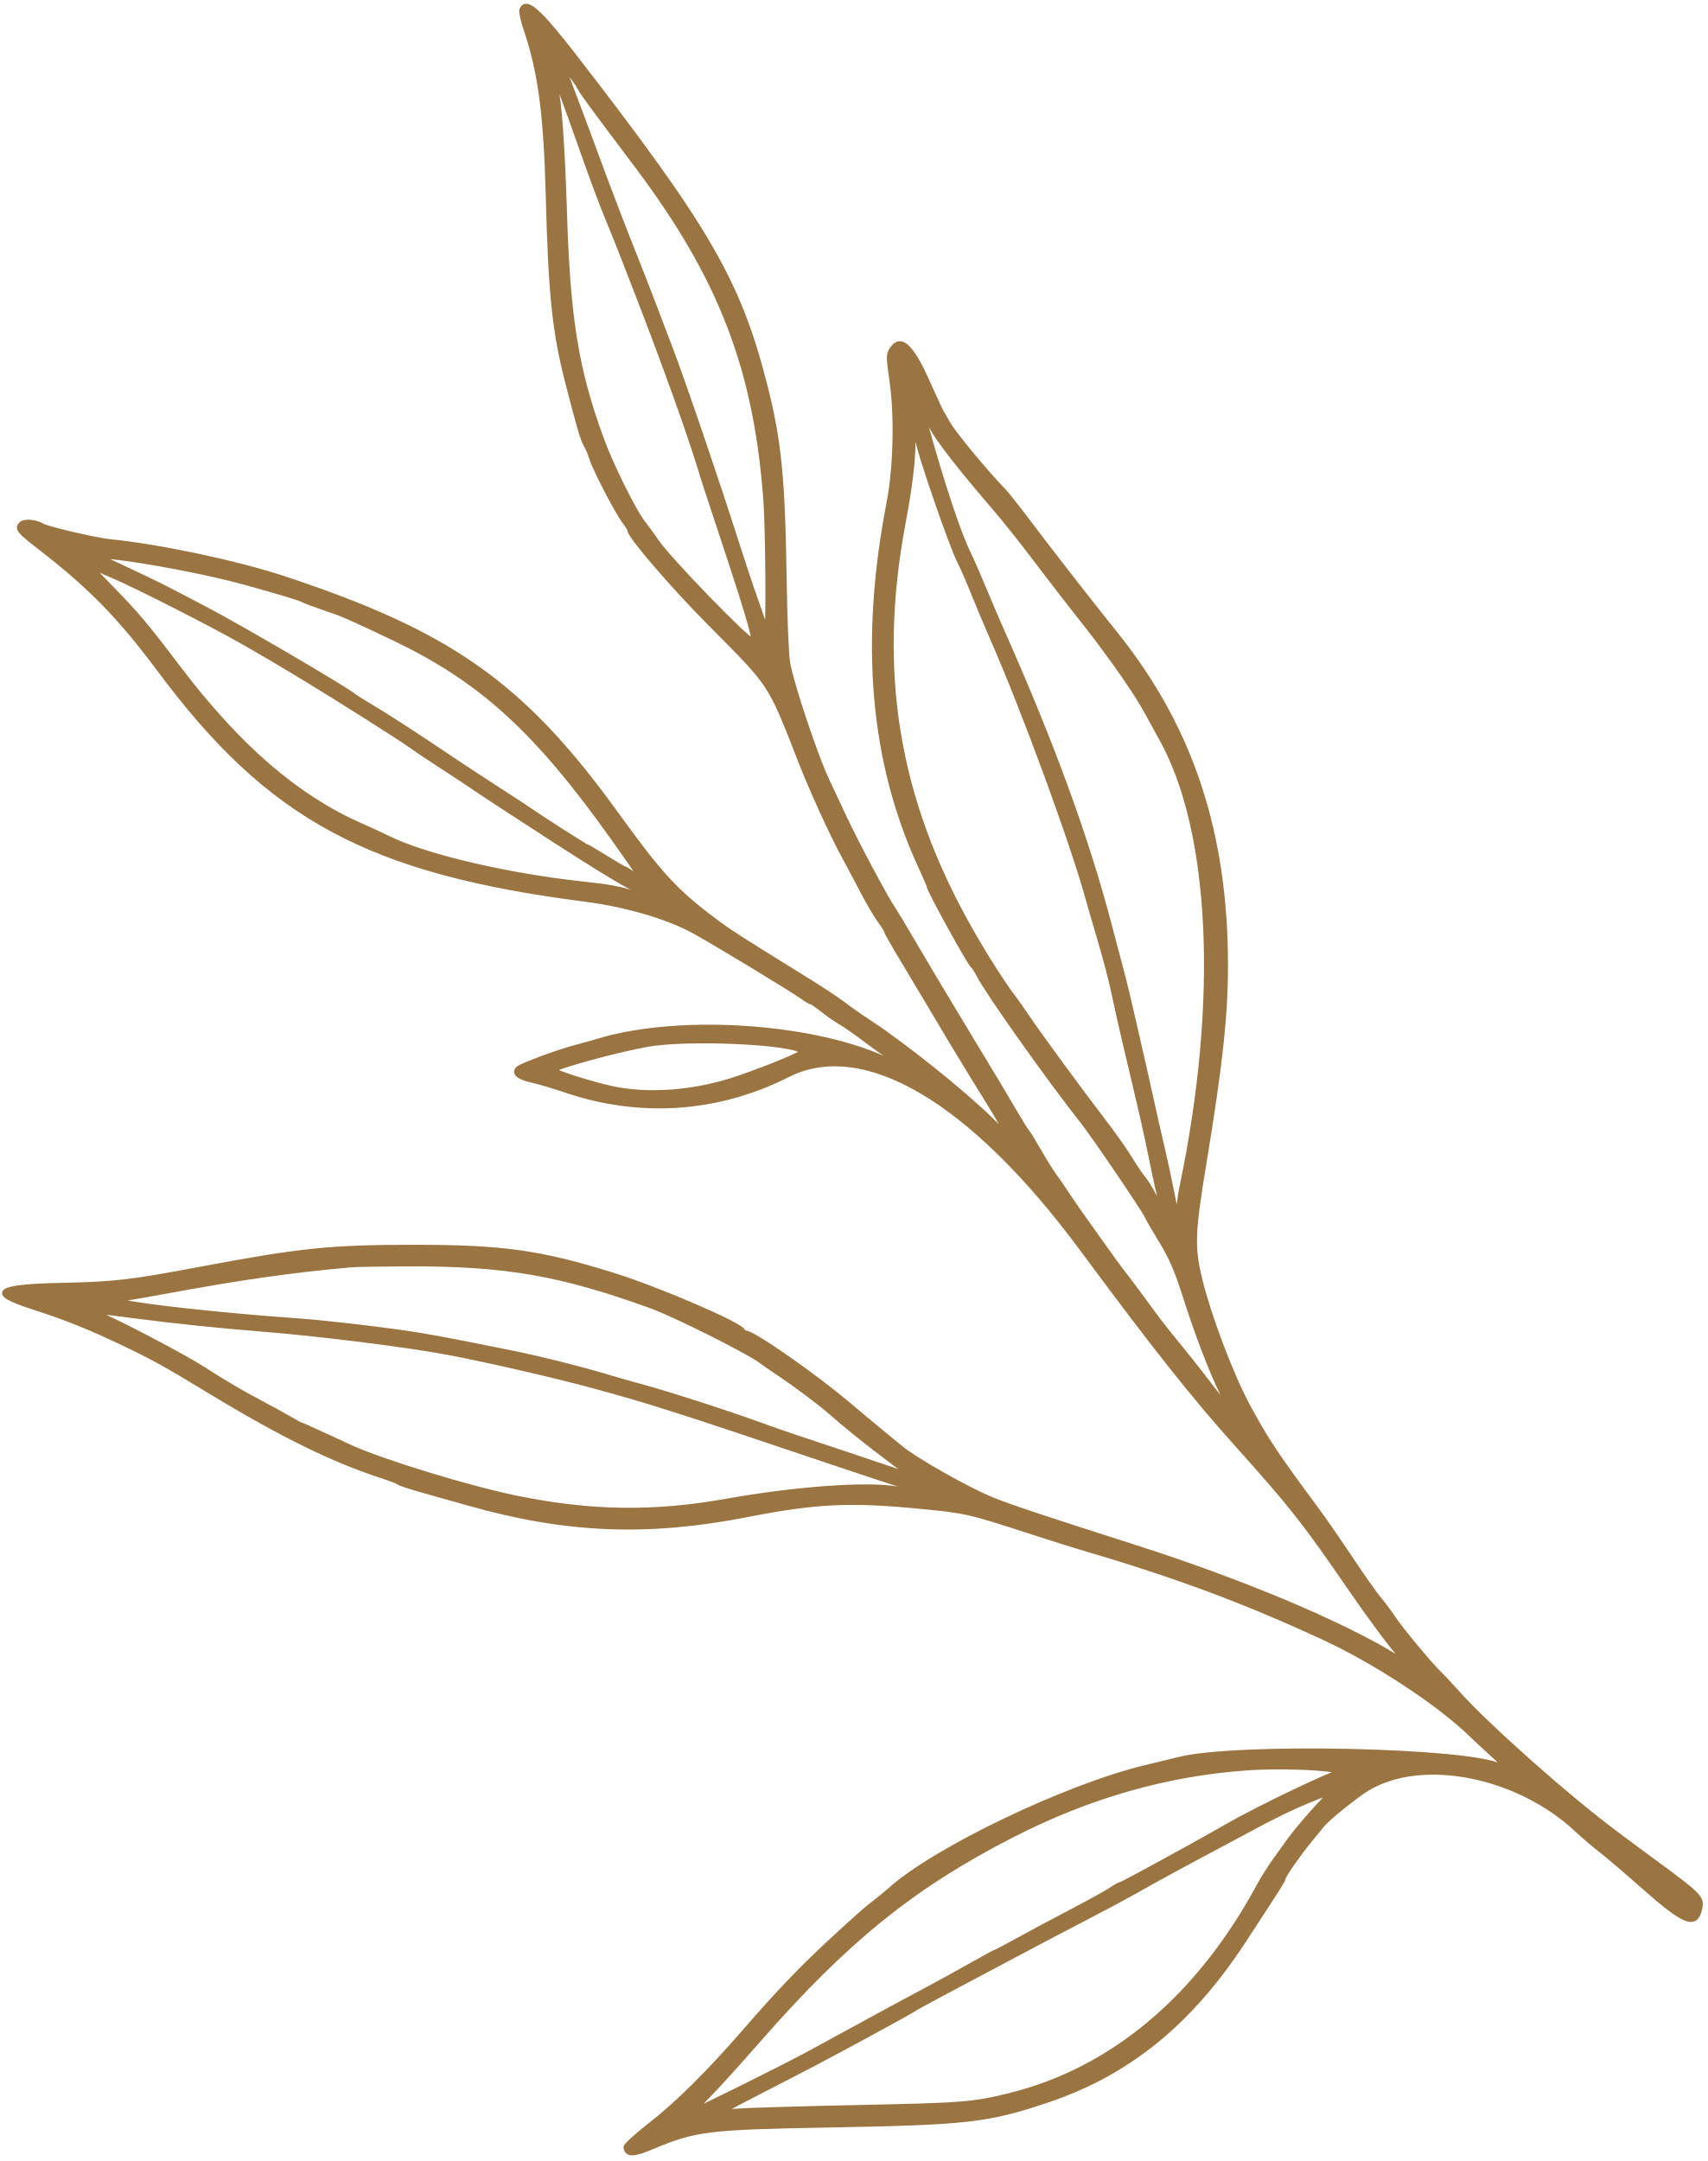
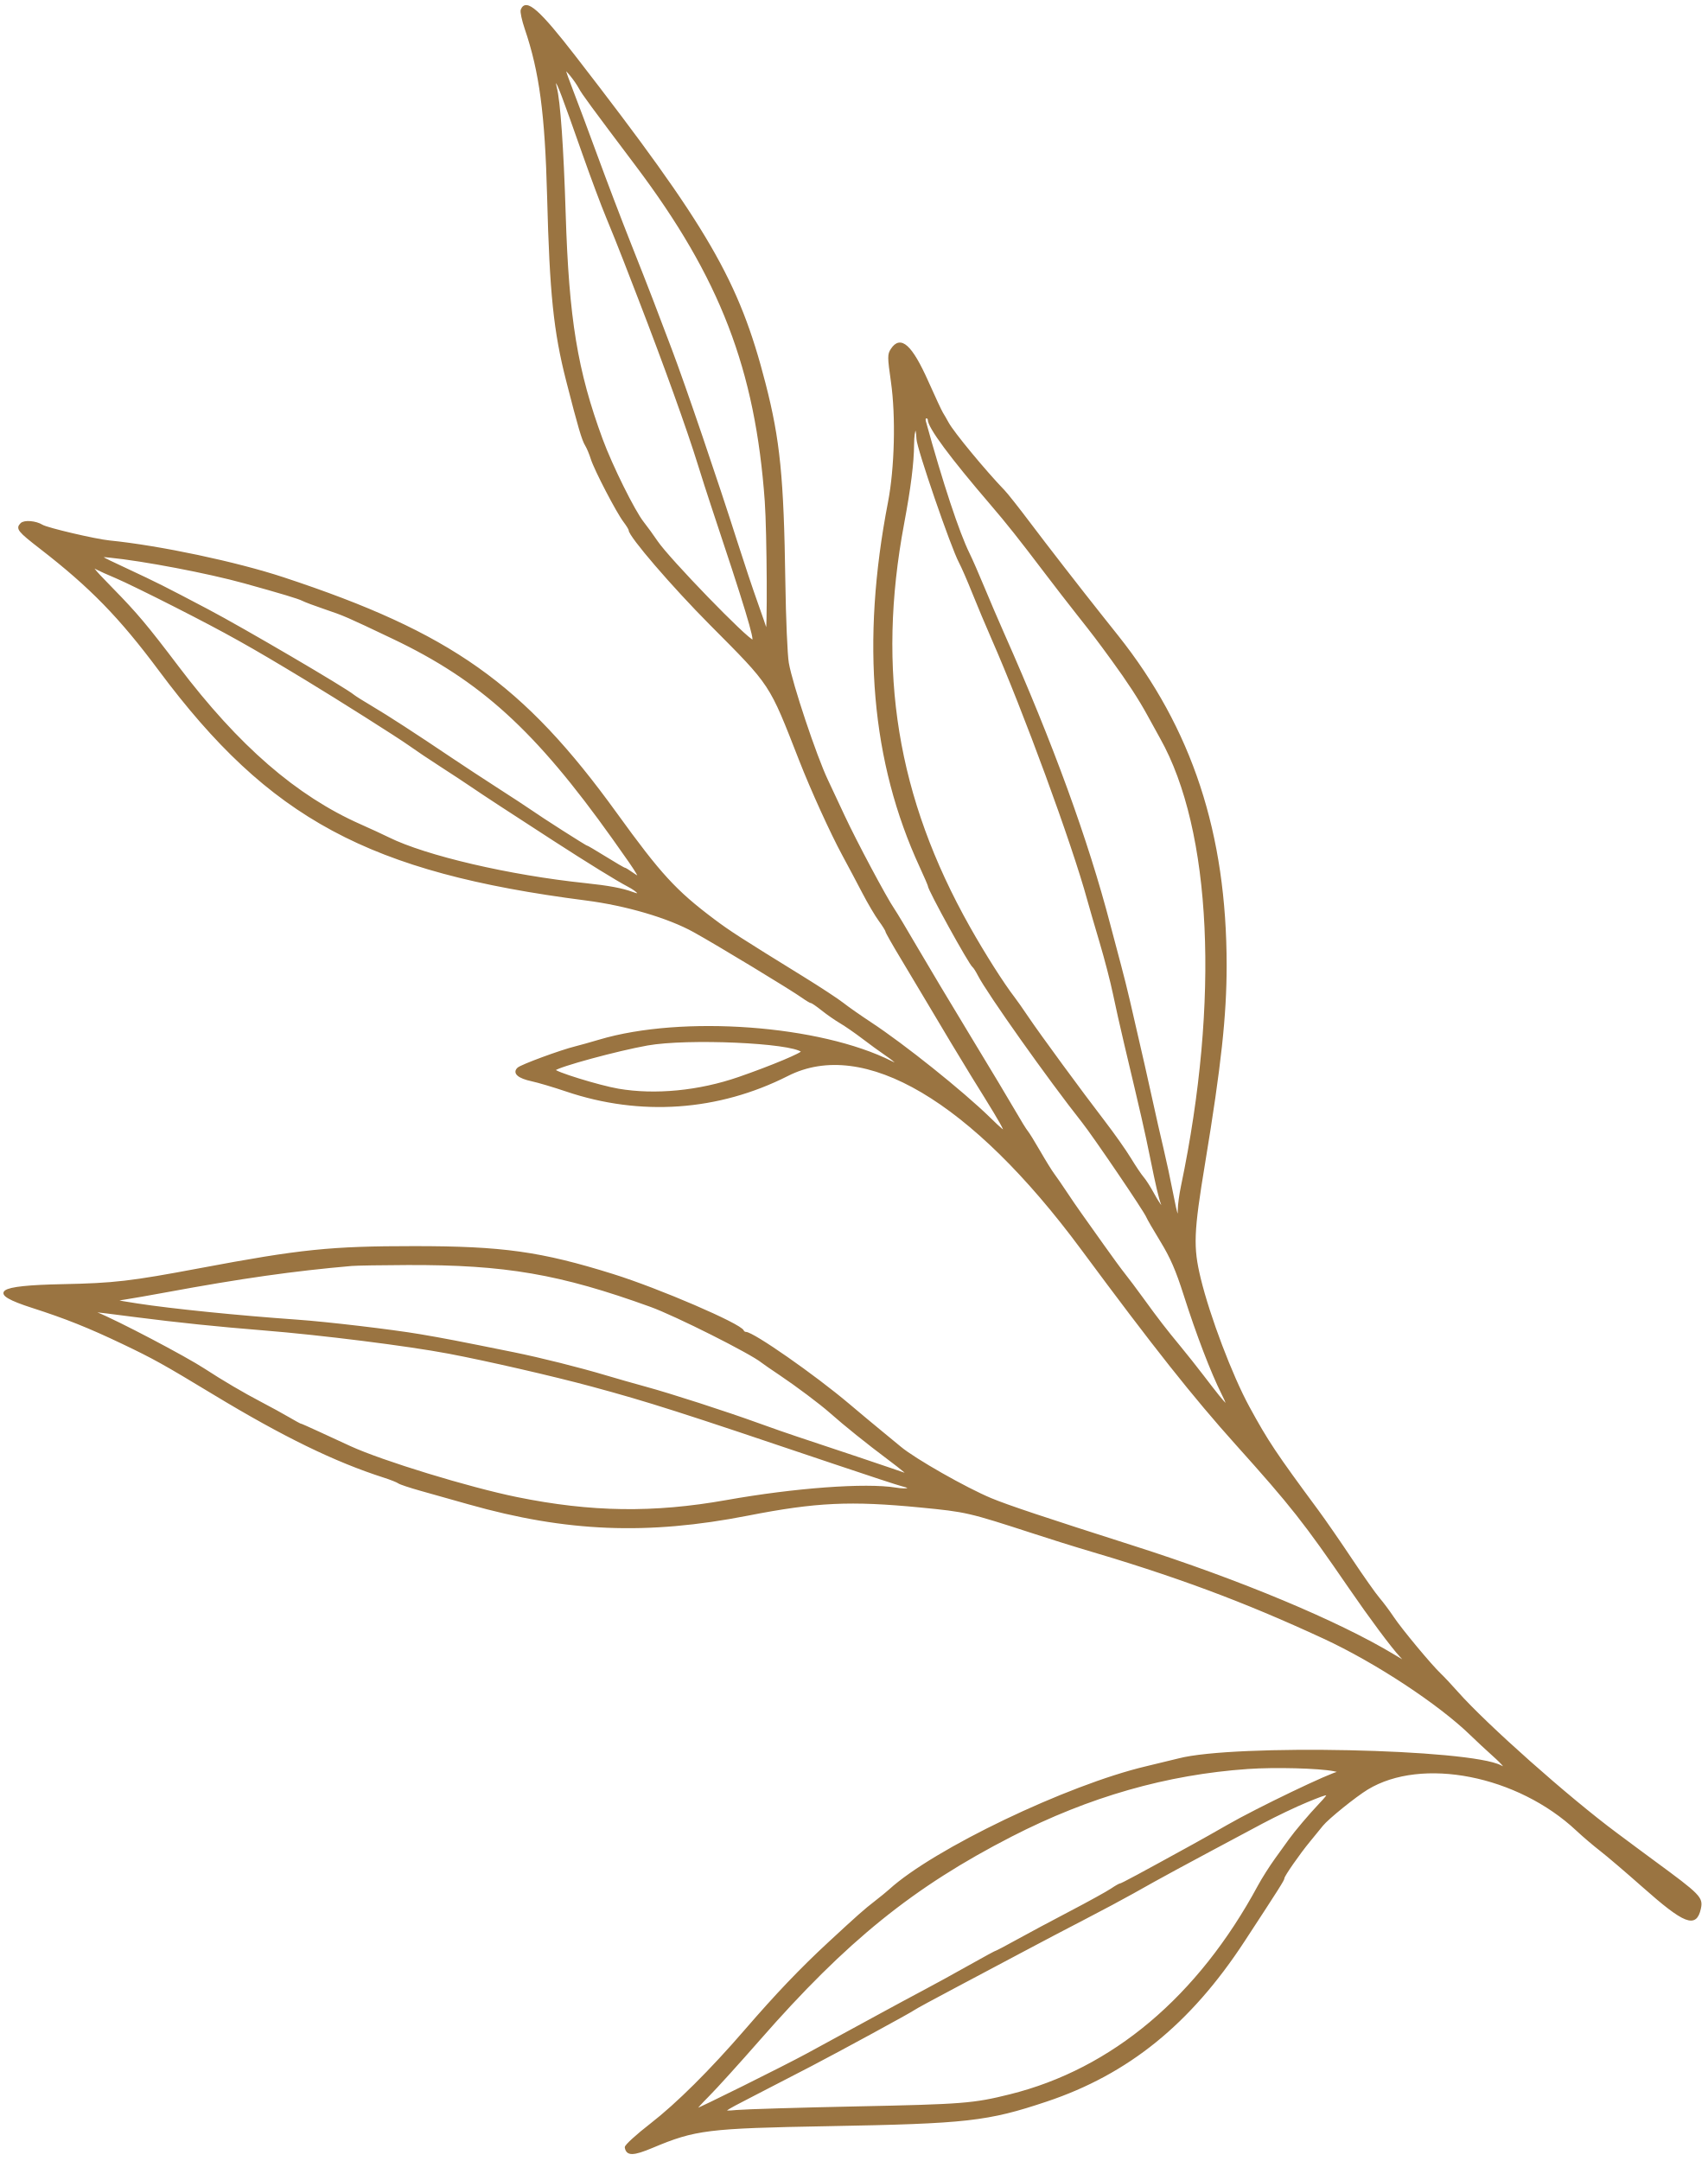
<svg xmlns="http://www.w3.org/2000/svg" width="765" height="968" viewBox="307 119 765 968" version="1.1">
-   <path stroke="#9a7441" stroke-width="2" stroke-linejoin="round" stroke-linecap="round" d="M 540.653 123.461 C 540.345 124.265, 541.154 128.043, 542.452 131.858 C 549.001 151.114, 551.521 170.001, 552.478 207 C 553.603 250.491, 555.355 267.436, 561.014 289.560 C 566.327 310.330, 568.016 316.069, 569.531 318.500 C 570.216 319.600, 571.342 322.300, 572.033 324.500 C 573.575 329.409, 583.435 348.360, 586.650 352.594 C 587.943 354.296, 589 356.028, 589 356.443 C 589 359.084, 608.316 381.543, 625.169 398.500 C 652.887 426.387, 651.716 424.610, 665.358 459.500 C 670.576 472.848, 679.337 492.111, 684.632 501.883 C 687.200 506.622, 691.261 514.269, 693.657 518.876 C 696.052 523.482, 699.359 529.084, 701.006 531.323 C 702.653 533.562, 704 535.727, 704 536.135 C 704 536.542, 707.209 542.191, 711.131 548.688 C 715.053 555.185, 720.378 564.100, 722.966 568.500 C 728.002 577.065, 738.935 595.249, 742.505 601 C 759.932 629.073, 760.089 629.454, 750.250 619.874 C 737.915 607.864, 712.008 587.134, 697 577.265 C 692.325 574.190, 686.700 570.250, 684.500 568.508 C 682.300 566.767, 674.200 561.453, 666.500 556.700 C 638.334 539.314, 633.807 536.396, 626.626 531 C 609.532 518.156, 602.686 510.693, 583 483.447 C 541.220 425.621, 508.839 402.705, 434 377.999 C 412.821 371.007, 378.601 363.763, 356 361.486 C 349.643 360.845, 328.096 355.795, 325.882 354.427 C 323.030 352.664, 317.915 352.228, 316.515 353.628 C 314.394 355.749, 315.257 356.833, 325.162 364.500 C 347.602 381.868, 360.763 395.363, 378.498 419.186 C 427.909 485.561, 472.327 509.462, 569.500 521.965 C 587.495 524.280, 606.360 529.824, 617.845 536.171 C 628.275 541.936, 661.455 562.043, 666.654 565.751 C 668.389 566.988, 670.114 568, 670.486 568 C 670.859 568, 673.039 569.500, 675.332 571.333 C 677.624 573.165, 681.300 575.720, 683.500 577.008 C 685.700 578.297, 690.200 581.411, 693.500 583.928 C 696.800 586.446, 701.432 589.817, 703.794 591.419 C 708.926 594.902, 710.355 596.739, 706.360 594.719 C 674.388 578.554, 612.643 574.007, 575.500 585.083 C 571.650 586.231, 566.865 587.573, 564.867 588.064 C 558.187 589.707, 540.517 596.221, 539.086 597.568 C 536.904 599.622, 539.259 601.675, 545.276 602.966 C 548.106 603.573, 555.044 605.632, 560.692 607.542 C 593.909 618.773, 628.732 616.335, 659.797 600.604 C 693.971 583.299, 742.285 611.815, 791.564 678.375 C 824.252 722.525, 841.523 744.329, 860.971 766 C 885.565 793.404, 891.375 800.774, 911.500 830.093 C 920.787 843.623, 930.530 856.719, 934.380 860.845 C 937.500 864.190, 937.500 864.190, 931.500 860.569 C 906.427 845.436, 862.246 826.974, 815 811.885 C 774.148 798.839, 758.407 793.577, 750.916 790.465 C 739.665 785.791, 716.640 772.697, 710.287 767.359 C 709.070 766.337, 705.323 763.250, 701.961 760.500 C 698.599 757.750, 691.945 752.200, 687.174 748.168 C 671.727 735.110, 644.336 716, 641.067 716 C 640.572 716, 640.017 715.626, 639.833 715.170 C 638.658 712.244, 601.985 696.457, 581.500 690.060 C 549.237 679.985, 532.115 677.585, 492.500 677.588 C 455.062 677.590, 441.750 678.961, 396.500 687.477 C 365.547 693.302, 358.139 694.163, 335 694.627 C 305.117 695.227, 301.325 698.008, 321.547 704.495 C 336.347 709.244, 346.968 713.488, 362 720.663 C 375.983 727.337, 380.283 729.730, 403 743.473 C 433.967 762.208, 457.122 773.490, 479 780.502 C 482.025 781.471, 484.980 782.642, 485.567 783.103 C 486.153 783.563, 490.653 785.065, 495.567 786.439 C 500.480 787.814, 510.125 790.530, 517 792.477 C 560.794 804.874, 596.955 806.333, 642 797.521 C 672.597 791.535, 687.981 790.815, 719.500 793.891 C 739.923 795.884, 740.886 796.107, 770 805.561 C 777.975 808.151, 787.200 811.062, 790.500 812.029 C 833.442 824.624, 863.833 835.894, 900 852.636 C 923.246 863.397, 951.592 882.031, 965.966 896 C 968.512 898.475, 972.937 902.594, 975.798 905.153 C 981.074 909.871, 982.431 911.832, 979.250 910.139 C 965.447 902.796, 859.957 900.540, 835 907.055 C 833.075 907.557, 826.550 909.139, 820.500 910.570 C 785.093 918.945, 725.327 947.592, 705.500 965.692 C 704.400 966.696, 701.475 969.080, 699 970.989 C 694.453 974.495, 691.360 977.234, 678.309 989.310 C 665.795 1000.889, 654.861 1012.340, 641 1028.385 C 625.344 1046.507, 610.283 1061.480, 598.610 1070.527 C 592.243 1075.462, 587.138 1080.127, 587.266 1080.893 C 587.851 1084.376, 590.602 1084.349, 599.104 1080.779 C 618.448 1072.656, 623.859 1071.986, 678 1071.004 C 740.173 1069.876, 749.317 1068.847, 775.757 1060.002 C 812.263 1047.791, 839.978 1025.357, 864.094 988.500 C 879.967 964.241, 882 961.025, 882 960.175 C 882 959.185, 888.972 949.178, 893.427 943.772 C 895.117 941.722, 897.765 938.478, 899.312 936.564 C 901.812 933.470, 914.101 923.544, 919.482 920.273 C 943.884 905.441, 986.923 913.890, 1013.370 938.704 C 1016.191 941.352, 1020.975 945.429, 1024 947.766 C 1027.025 950.102, 1035.575 957.396, 1043 963.975 C 1061.724 980.567, 1066.637 982.481, 1068.519 973.915 C 1069.579 969.086, 1068.476 967.963, 1047.677 952.701 C 1044.830 950.612, 1041.375 948.059, 1040 947.029 C 1038.625 945.999, 1034.575 942.984, 1031 940.328 C 1009.428 924.307, 972.655 891.653, 959.684 877 C 957.006 873.975, 953.620 870.364, 952.158 868.975 C 947.897 864.928, 934.617 848.947, 930.987 843.500 C 929.154 840.750, 926.296 836.925, 924.636 835 C 922.976 833.075, 917.423 825.200, 912.297 817.500 C 907.171 809.800, 900.395 800.005, 897.239 795.732 C 878.187 769.945, 874.716 764.735, 866.297 749.295 C 858.664 735.295, 848.607 708.760, 844.484 691.741 C 841.048 677.561, 841.297 671.111, 846.489 639.677 C 853.634 596.414, 856.081 573.927, 856.083 551.500 C 856.087 492.408, 840.659 445.521, 807.500 403.855 C 805.300 401.091, 802.150 397.132, 800.500 395.057 C 790.900 382.986, 775.729 363.432, 768.058 353.243 C 763.195 346.784, 758.134 340.375, 756.812 339 C 748.076 329.919, 734.011 312.897, 731.612 308.500 C 730.711 306.850, 729.543 304.825, 729.017 304 C 728.490 303.175, 725.553 296.875, 722.491 290 C 715.245 273.734, 710.419 269.378, 706.416 275.488 C 704.906 277.792, 704.913 278.874, 706.510 290.070 C 708.708 305.479, 708.133 328.730, 705.178 344 C 693.017 406.832, 697.670 460.307, 719.389 507.329 C 721.375 511.628, 723 515.399, 723 515.707 C 723 517.510, 741.394 550.897, 742.995 552 C 743.394 552.275, 744.483 553.987, 745.415 555.805 C 749.509 563.794, 776.932 602.479, 791.984 621.500 C 797.110 627.977, 819.883 661.536, 820.824 664 C 821.140 664.825, 824.006 669.775, 827.195 675 C 831.616 682.244, 834.089 687.944, 837.611 699 C 843.232 716.650, 849.714 733.588, 854.552 743.272 C 858.685 751.544, 857.085 750.100, 845.938 735.500 C 842.998 731.650, 838.322 725.753, 835.546 722.396 C 829.004 714.481, 825.734 710.245, 818.908 700.836 C 815.832 696.596, 812.113 691.637, 810.643 689.814 C 809.173 687.991, 804.946 682.225, 801.250 677 C 797.553 671.775, 793.077 665.475, 791.301 663 C 789.526 660.525, 786.439 656.025, 784.441 653 C 782.443 649.975, 779.961 646.375, 778.925 645 C 777.890 643.625, 775.050 639.038, 772.614 634.807 C 770.178 630.576, 767.673 626.526, 767.048 625.807 C 766.422 625.088, 763.973 621.125, 761.605 617 C 759.237 612.875, 750.197 597.800, 741.515 583.500 C 732.834 569.200, 722.009 551.105, 717.461 543.289 C 712.913 535.473, 708.326 527.823, 707.268 526.289 C 703.860 521.347, 690.259 495.829, 684.994 484.500 C 682.183 478.450, 678.810 471.250, 677.498 468.500 C 672.433 457.877, 661.609 425.472, 659.962 416 C 659.340 412.425, 658.636 396, 658.398 379.500 C 657.723 332.885, 656.049 316.125, 649.542 290.837 C 637.708 244.844, 624.038 221.297, 564.590 144.500 C 548.375 123.553, 542.575 118.454, 540.653 123.461 M 560.036 150.272 C 560.016 150.697, 561.531 154.972, 563.401 159.772 C 565.272 164.573, 570.184 177.725, 574.317 189 C 578.450 200.275, 585.048 217.600, 588.978 227.500 C 592.909 237.400, 597.409 248.875, 598.979 253 C 600.548 257.125, 604.395 267.250, 607.527 275.500 C 613.566 291.408, 628.258 334.539, 636.992 362 C 639.878 371.075, 643.938 383.225, 646.013 389 C 648.089 394.775, 650.008 400.400, 650.277 401.500 C 651.221 405.347, 650.973 357.372, 649.978 343.500 C 645.734 284.354, 629.948 243.342, 592.046 193 C 571.694 165.968, 568.038 160.986, 566.662 158.411 C 564.828 154.981, 560.088 149.159, 560.036 150.272 M 556.026 158.239 C 557.606 164.156, 559.077 185.074, 560 214.760 C 561.467 261.903, 565.279 285.113, 576.611 315.891 C 580.937 327.642, 591.004 347.955, 595.004 353.005 C 596.624 355.051, 599.436 358.924, 601.253 361.612 C 606.606 369.534, 641.830 405.872, 644.250 405.970 C 645.638 406.026, 640.953 390.571, 625.917 345.500 C 624.266 340.550, 621.595 332.225, 619.983 327 C 615.162 311.382, 604.691 282.262, 593.374 253 C 591.992 249.425, 589.033 241.775, 586.799 236 C 584.566 230.225, 580.981 221.286, 578.833 216.134 C 576.685 210.983, 571.975 198.383, 568.365 188.134 C 558.930 161.342, 556.934 156.077, 555.993 155.495 C 555.532 155.211, 555.547 156.445, 556.026 158.239 M 721.347 307.750 C 728.925 335.273, 736.365 357.767, 740.942 367 C 742.169 369.475, 745.126 376.225, 747.513 382 C 749.900 387.775, 753.952 397.225, 756.516 403 C 778.384 452.244, 794.032 495.190, 803.970 533.235 C 805.588 539.431, 807.768 547.650, 808.813 551.500 C 809.859 555.350, 811.654 562.550, 812.802 567.500 C 817.674 588.500, 821.883 607.030, 823.478 614.500 C 824.418 618.900, 826.311 627.225, 827.685 633 C 829.060 638.775, 831.034 647.954, 832.073 653.398 C 834.126 664.155, 835 666.346, 835 660.732 C 835 658.751, 835.641 654.064, 836.425 650.315 C 853.816 567.162, 850.245 490.886, 827.025 449.545 C 825.949 447.629, 823.404 443.010, 821.370 439.281 C 817.440 432.075, 812.365 424.283, 805.230 414.500 C 798.506 405.281, 797.012 403.315, 789.713 394.084 C 785.981 389.363, 779.513 381, 775.340 375.500 C 763.697 360.153, 758.167 353.185, 751.039 344.882 C 732.831 323.669, 723 310.381, 723 306.982 C 723 306.442, 722.520 306, 721.933 306 C 721.346 306, 721.082 306.788, 721.347 307.750 M 716.070 318.087 C 716.002 326.487, 714.623 337.447, 711.615 353.500 C 699.221 419.649, 708.465 476.353, 741.091 534.308 C 747.937 546.469, 756.281 559.612, 761.212 566 C 762.273 567.375, 765.022 571.296, 767.321 574.713 C 772.504 582.418, 791.362 608.130, 801.636 621.500 C 805.863 627, 811.097 634.425, 813.268 638 C 815.439 641.575, 818.010 645.400, 818.982 646.500 C 819.953 647.600, 821.971 650.750, 823.466 653.500 C 826.429 658.951, 828.829 661.901, 827.532 658.500 C 826.391 655.507, 825.288 650.807, 822.487 637 C 820.110 625.280, 818.766 619.392, 810.959 586.500 C 809.262 579.350, 806.991 569.225, 805.913 564 C 804.834 558.775, 802.144 548.425, 799.935 541 C 797.726 533.575, 795.243 525.025, 794.417 522 C 787.560 496.868, 765.753 437.417, 751.501 405 C 748.962 399.225, 745.086 390, 742.888 384.500 C 740.690 379, 738.013 372.859, 736.940 370.854 C 733.301 364.054, 718.072 319.770, 717.930 315.574 C 717.690 308.489, 716.132 310.595, 716.070 318.087 M 363.500 373.918 C 377.627 380.525, 379.863 381.648, 400 392.249 C 415.782 400.558, 461.747 427.498, 465.300 430.521 C 465.960 431.083, 469.650 433.404, 473.500 435.678 C 480.565 439.851, 492.970 447.897, 509.500 459.026 C 514.450 462.359, 523.675 468.413, 530 472.480 C 536.325 476.546, 542.850 480.824, 544.500 481.984 C 549.412 485.440, 569.075 498, 569.574 498 C 569.828 498, 573.663 500.250, 578.097 503 C 582.531 505.750, 586.391 508, 586.675 508 C 586.959 508, 588.524 508.949, 590.153 510.109 C 595.014 513.570, 594.297 512.255, 581.630 494.470 C 547.023 445.882, 522.489 423.567, 483 404.765 C 462.271 394.895, 461.350 394.494, 452.500 391.496 C 448.100 390.005, 443.658 388.339, 442.628 387.792 C 440.882 386.866, 433.356 384.598, 416.500 379.917 C 400.403 375.448, 371.093 369.858, 356 368.378 C 350.500 367.839, 350.500 367.839, 363.500 373.918 M 357.234 382.750 C 368.154 393.894, 372.633 399.220, 386.679 417.760 C 413.657 453.370, 439.575 475.843, 468.384 488.604 C 472.848 490.581, 478.525 493.202, 481 494.429 C 497.686 502.696, 535.240 511.443, 569.327 515 C 579.590 516.071, 585.925 517.261, 590.369 518.950 C 594.799 520.635, 593.291 518.362, 588.218 515.709 C 583.379 513.179, 570.537 505.249, 555 495.196 C 534.725 482.078, 523.166 474.512, 518.500 471.306 C 515.750 469.417, 509.518 465.312, 504.652 462.185 C 499.785 459.058, 493.260 454.678, 490.152 452.452 C 485.507 449.126, 458.372 431.960, 444 423.257 C 418.951 408.088, 409.104 402.583, 385.500 390.552 C 374.500 384.946, 362.575 379.130, 359 377.628 C 355.425 376.126, 351.719 374.471, 350.764 373.949 C 346.942 371.860, 348.078 373.405, 357.234 382.750 M 597 586.923 C 583.463 589.337, 557.184 596.482, 555.446 598.221 C 554.524 599.142, 575.337 605.592, 584 607.070 C 600.506 609.885, 620.189 607.964, 638 601.799 C 652.472 596.790, 667.080 590.675, 666.271 589.965 C 661.493 585.768, 614.937 583.723, 597 586.923 M 464.500 685.683 C 438.551 687.934, 415.105 691.264, 381.500 697.470 C 374.350 698.791, 366.025 700.251, 363 700.714 C 357.500 701.557, 357.500 701.557, 368.500 703.265 C 383.640 705.617, 413.611 708.655, 440 710.513 C 453.477 711.462, 482.447 714.886, 495 717.013 C 505.845 718.851, 511.625 719.963, 537 725.096 C 548.962 727.516, 566.751 731.975, 578.500 735.499 C 582.900 736.819, 590.775 739.065, 596 740.491 C 607.498 743.628, 631.910 751.514, 646.680 756.864 C 652.631 759.019, 660.200 761.664, 663.500 762.742 C 673.992 766.167, 711.420 778.765, 713.500 779.571 C 714.600 779.997, 710.797 776.828, 705.049 772.528 C 695.537 765.413, 685.518 757.358, 679 751.586 C 674.605 747.695, 663.718 739.520, 656.500 734.692 C 652.650 732.117, 648.997 729.596, 648.383 729.090 C 643.488 725.057, 609.652 708.054, 598.500 704.023 C 557.811 689.315, 533.364 685.107, 489.500 685.262 C 477.950 685.303, 466.700 685.492, 464.500 685.683 M 350.500 707.248 C 359.570 710.910, 389.881 726.830, 398.500 732.458 C 406.575 737.731, 415.967 743.251, 424 747.444 C 428.125 749.598, 433.657 752.629, 436.294 754.180 C 438.931 755.731, 441.260 757, 441.471 757 C 441.682 757, 445.374 758.629, 449.677 760.620 C 453.980 762.611, 460.356 765.550, 463.847 767.153 C 478.188 773.735, 517.061 785.626, 538.500 789.989 C 571.787 796.763, 599.766 797.161, 632.500 791.326 C 663.026 785.886, 694.841 783.544, 708.250 785.751 C 713.992 786.696, 716.455 785.597, 711.250 784.412 C 709.737 784.068, 695.900 779.531, 680.500 774.331 C 611.359 750.981, 597.581 746.580, 572 739.672 C 554.842 735.038, 525.265 728.245, 508 724.971 C 489.742 721.510, 450.769 716.611, 425 714.537 C 404.361 712.877, 387.193 711.096, 367.500 708.574 C 345.133 705.709, 347.060 705.859, 350.500 707.248 M 866 911.003 C 829.612 913.530, 794.745 923.497, 760.089 941.276 C 715.955 963.919, 686.019 988.098, 647.144 1032.500 C 637.995 1042.950, 627.703 1054.313, 624.273 1057.750 C 620.843 1061.188, 618.319 1064, 618.664 1064 C 619.609 1064, 658.218 1044.821, 668.500 1039.244 C 680.721 1032.615, 689.546 1027.810, 702 1021.004 C 707.775 1017.848, 716.325 1013.244, 721 1010.773 C 725.675 1008.302, 734.805 1003.292, 741.289 999.640 C 747.774 995.988, 753.285 993, 753.537 993 C 753.789 993, 757.934 990.815, 762.748 988.145 C 767.561 985.475, 778.250 979.760, 786.500 975.445 C 794.750 971.130, 803.025 966.564, 804.890 965.299 C 806.754 964.035, 808.577 963, 808.940 963 C 809.525 963, 817.515 958.708, 841.500 945.510 C 845.350 943.391, 852.325 939.458, 857 936.769 C 870.225 929.162, 903.722 913.087, 906.769 912.885 C 907.721 912.822, 906.700 912.419, 904.500 911.991 C 897.707 910.668, 878.072 910.164, 866 911.003 M 892.385 925.939 C 887.371 927.999, 878.371 932.297, 872.385 935.490 C 833.804 956.070, 828.060 959.180, 814.500 966.825 C 810.100 969.306, 800.200 974.590, 792.500 978.568 C 784.800 982.545, 772.650 988.925, 765.500 992.745 C 758.350 996.565, 744.625 1003.851, 735 1008.935 C 725.375 1014.020, 717.050 1018.544, 716.500 1018.988 C 715.300 1019.958, 683.358 1037.348, 670 1044.304 C 664.775 1047.024, 653.525 1052.839, 645 1057.226 C 629.500 1065.202, 629.500 1065.202, 637 1064.550 C 641.125 1064.191, 665.200 1063.470, 690.500 1062.947 C 738.458 1061.955, 743.072 1061.591, 759.500 1057.506 C 805.386 1046.093, 843.947 1013.632, 870.870 963.754 C 872.576 960.594, 876 955.194, 878.480 951.754 C 880.959 948.314, 883.778 944.402, 884.744 943.059 C 887.402 939.365, 893.634 932.013, 898.183 927.206 C 903.494 921.592, 903.148 921.516, 892.385 925.939" fill="#9a7441" fill-rule="evenodd" />
+   <path stroke="#9a7441" stroke-width="0.8" vector-effect="non-scaling-stroke" stroke-linejoin="round" stroke-linecap="round" d="M 540.653 123.461 C 540.345 124.265, 541.154 128.043, 542.452 131.858 C 549.001 151.114, 551.521 170.001, 552.478 207 C 553.603 250.491, 555.355 267.436, 561.014 289.560 C 566.327 310.330, 568.016 316.069, 569.531 318.500 C 570.216 319.600, 571.342 322.300, 572.033 324.500 C 573.575 329.409, 583.435 348.360, 586.650 352.594 C 587.943 354.296, 589 356.028, 589 356.443 C 589 359.084, 608.316 381.543, 625.169 398.500 C 652.887 426.387, 651.716 424.610, 665.358 459.500 C 670.576 472.848, 679.337 492.111, 684.632 501.883 C 687.200 506.622, 691.261 514.269, 693.657 518.876 C 696.052 523.482, 699.359 529.084, 701.006 531.323 C 702.653 533.562, 704 535.727, 704 536.135 C 704 536.542, 707.209 542.191, 711.131 548.688 C 715.053 555.185, 720.378 564.100, 722.966 568.500 C 728.002 577.065, 738.935 595.249, 742.505 601 C 759.932 629.073, 760.089 629.454, 750.250 619.874 C 737.915 607.864, 712.008 587.134, 697 577.265 C 692.325 574.190, 686.700 570.250, 684.500 568.508 C 682.300 566.767, 674.200 561.453, 666.500 556.700 C 638.334 539.314, 633.807 536.396, 626.626 531 C 609.532 518.156, 602.686 510.693, 583 483.447 C 541.220 425.621, 508.839 402.705, 434 377.999 C 412.821 371.007, 378.601 363.763, 356 361.486 C 349.643 360.845, 328.096 355.795, 325.882 354.427 C 323.030 352.664, 317.915 352.228, 316.515 353.628 C 314.394 355.749, 315.257 356.833, 325.162 364.500 C 347.602 381.868, 360.763 395.363, 378.498 419.186 C 427.909 485.561, 472.327 509.462, 569.500 521.965 C 587.495 524.280, 606.360 529.824, 617.845 536.171 C 628.275 541.936, 661.455 562.043, 666.654 565.751 C 668.389 566.988, 670.114 568, 670.486 568 C 670.859 568, 673.039 569.500, 675.332 571.333 C 677.624 573.165, 681.300 575.720, 683.500 577.008 C 685.700 578.297, 690.200 581.411, 693.500 583.928 C 696.800 586.446, 701.432 589.817, 703.794 591.419 C 708.926 594.902, 710.355 596.739, 706.360 594.719 C 674.388 578.554, 612.643 574.007, 575.500 585.083 C 571.650 586.231, 566.865 587.573, 564.867 588.064 C 558.187 589.707, 540.517 596.221, 539.086 597.568 C 536.904 599.622, 539.259 601.675, 545.276 602.966 C 548.106 603.573, 555.044 605.632, 560.692 607.542 C 593.909 618.773, 628.732 616.335, 659.797 600.604 C 693.971 583.299, 742.285 611.815, 791.564 678.375 C 824.252 722.525, 841.523 744.329, 860.971 766 C 885.565 793.404, 891.375 800.774, 911.500 830.093 C 920.787 843.623, 930.530 856.719, 934.380 860.845 C 937.500 864.190, 937.500 864.190, 931.500 860.569 C 906.427 845.436, 862.246 826.974, 815 811.885 C 774.148 798.839, 758.407 793.577, 750.916 790.465 C 739.665 785.791, 716.640 772.697, 710.287 767.359 C 709.070 766.337, 705.323 763.250, 701.961 760.500 C 698.599 757.750, 691.945 752.200, 687.174 748.168 C 671.727 735.110, 644.336 716, 641.067 716 C 640.572 716, 640.017 715.626, 639.833 715.170 C 638.658 712.244, 601.985 696.457, 581.500 690.060 C 549.237 679.985, 532.115 677.585, 492.500 677.588 C 455.062 677.590, 441.750 678.961, 396.500 687.477 C 365.547 693.302, 358.139 694.163, 335 694.627 C 305.117 695.227, 301.325 698.008, 321.547 704.495 C 336.347 709.244, 346.968 713.488, 362 720.663 C 375.983 727.337, 380.283 729.730, 403 743.473 C 433.967 762.208, 457.122 773.490, 479 780.502 C 482.025 781.471, 484.980 782.642, 485.567 783.103 C 486.153 783.563, 490.653 785.065, 495.567 786.439 C 500.480 787.814, 510.125 790.530, 517 792.477 C 560.794 804.874, 596.955 806.333, 642 797.521 C 672.597 791.535, 687.981 790.815, 719.500 793.891 C 739.923 795.884, 740.886 796.107, 770 805.561 C 777.975 808.151, 787.200 811.062, 790.500 812.029 C 833.442 824.624, 863.833 835.894, 900 852.636 C 923.246 863.397, 951.592 882.031, 965.966 896 C 968.512 898.475, 972.937 902.594, 975.798 905.153 C 981.074 909.871, 982.431 911.832, 979.250 910.139 C 965.447 902.796, 859.957 900.540, 835 907.055 C 833.075 907.557, 826.550 909.139, 820.500 910.570 C 785.093 918.945, 725.327 947.592, 705.500 965.692 C 704.400 966.696, 701.475 969.080, 699 970.989 C 694.453 974.495, 691.360 977.234, 678.309 989.310 C 665.795 1000.889, 654.861 1012.340, 641 1028.385 C 625.344 1046.507, 610.283 1061.480, 598.610 1070.527 C 592.243 1075.462, 587.138 1080.127, 587.266 1080.893 C 587.851 1084.376, 590.602 1084.349, 599.104 1080.779 C 618.448 1072.656, 623.859 1071.986, 678 1071.004 C 740.173 1069.876, 749.317 1068.847, 775.757 1060.002 C 812.263 1047.791, 839.978 1025.357, 864.094 988.500 C 879.967 964.241, 882 961.025, 882 960.175 C 882 959.185, 888.972 949.178, 893.427 943.772 C 895.117 941.722, 897.765 938.478, 899.312 936.564 C 901.812 933.470, 914.101 923.544, 919.482 920.273 C 943.884 905.441, 986.923 913.890, 1013.370 938.704 C 1016.191 941.352, 1020.975 945.429, 1024 947.766 C 1027.025 950.102, 1035.575 957.396, 1043 963.975 C 1061.724 980.567, 1066.637 982.481, 1068.519 973.915 C 1069.579 969.086, 1068.476 967.963, 1047.677 952.701 C 1044.830 950.612, 1041.375 948.059, 1040 947.029 C 1038.625 945.999, 1034.575 942.984, 1031 940.328 C 1009.428 924.307, 972.655 891.653, 959.684 877 C 957.006 873.975, 953.620 870.364, 952.158 868.975 C 947.897 864.928, 934.617 848.947, 930.987 843.500 C 929.154 840.750, 926.296 836.925, 924.636 835 C 922.976 833.075, 917.423 825.200, 912.297 817.500 C 907.171 809.800, 900.395 800.005, 897.239 795.732 C 878.187 769.945, 874.716 764.735, 866.297 749.295 C 858.664 735.295, 848.607 708.760, 844.484 691.741 C 841.048 677.561, 841.297 671.111, 846.489 639.677 C 853.634 596.414, 856.081 573.927, 856.083 551.500 C 856.087 492.408, 840.659 445.521, 807.500 403.855 C 805.300 401.091, 802.150 397.132, 800.500 395.057 C 790.900 382.986, 775.729 363.432, 768.058 353.243 C 763.195 346.784, 758.134 340.375, 756.812 339 C 748.076 329.919, 734.011 312.897, 731.612 308.500 C 730.711 306.850, 729.543 304.825, 729.017 304 C 728.490 303.175, 725.553 296.875, 722.491 290 C 715.245 273.734, 710.419 269.378, 706.416 275.488 C 704.906 277.792, 704.913 278.874, 706.510 290.070 C 708.708 305.479, 708.133 328.730, 705.178 344 C 693.017 406.832, 697.670 460.307, 719.389 507.329 C 721.375 511.628, 723 515.399, 723 515.707 C 723 517.510, 741.394 550.897, 742.995 552 C 743.394 552.275, 744.483 553.987, 745.415 555.805 C 749.509 563.794, 776.932 602.479, 791.984 621.500 C 797.110 627.977, 819.883 661.536, 820.824 664 C 821.140 664.825, 824.006 669.775, 827.195 675 C 831.616 682.244, 834.089 687.944, 837.611 699 C 843.232 716.650, 849.714 733.588, 854.552 743.272 C 858.685 751.544, 857.085 750.100, 845.938 735.500 C 842.998 731.650, 838.322 725.753, 835.546 722.396 C 829.004 714.481, 825.734 710.245, 818.908 700.836 C 815.832 696.596, 812.113 691.637, 810.643 689.814 C 809.173 687.991, 804.946 682.225, 801.250 677 C 797.553 671.775, 793.077 665.475, 791.301 663 C 789.526 660.525, 786.439 656.025, 784.441 653 C 782.443 649.975, 779.961 646.375, 778.925 645 C 777.890 643.625, 775.050 639.038, 772.614 634.807 C 770.178 630.576, 767.673 626.526, 767.048 625.807 C 766.422 625.088, 763.973 621.125, 761.605 617 C 759.237 612.875, 750.197 597.800, 741.515 583.500 C 732.834 569.200, 722.009 551.105, 717.461 543.289 C 712.913 535.473, 708.326 527.823, 707.268 526.289 C 703.860 521.347, 690.259 495.829, 684.994 484.500 C 682.183 478.450, 678.810 471.250, 677.498 468.500 C 672.433 457.877, 661.609 425.472, 659.962 416 C 659.340 412.425, 658.636 396, 658.398 379.500 C 657.723 332.885, 656.049 316.125, 649.542 290.837 C 637.708 244.844, 624.038 221.297, 564.590 144.500 C 548.375 123.553, 542.575 118.454, 540.653 123.461 M 560.036 150.272 C 560.016 150.697, 561.531 154.972, 563.401 159.772 C 565.272 164.573, 570.184 177.725, 574.317 189 C 578.450 200.275, 585.048 217.600, 588.978 227.500 C 592.909 237.400, 597.409 248.875, 598.979 253 C 600.548 257.125, 604.395 267.250, 607.527 275.500 C 613.566 291.408, 628.258 334.539, 636.992 362 C 639.878 371.075, 643.938 383.225, 646.013 389 C 648.089 394.775, 650.008 400.400, 650.277 401.500 C 651.221 405.347, 650.973 357.372, 649.978 343.500 C 645.734 284.354, 629.948 243.342, 592.046 193 C 571.694 165.968, 568.038 160.986, 566.662 158.411 C 564.828 154.981, 560.088 149.159, 560.036 150.272 M 556.026 158.239 C 557.606 164.156, 559.077 185.074, 560 214.760 C 561.467 261.903, 565.279 285.113, 576.611 315.891 C 580.937 327.642, 591.004 347.955, 595.004 353.005 C 596.624 355.051, 599.436 358.924, 601.253 361.612 C 606.606 369.534, 641.830 405.872, 644.250 405.970 C 645.638 406.026, 640.953 390.571, 625.917 345.500 C 624.266 340.550, 621.595 332.225, 619.983 327 C 615.162 311.382, 604.691 282.262, 593.374 253 C 591.992 249.425, 589.033 241.775, 586.799 236 C 584.566 230.225, 580.981 221.286, 578.833 216.134 C 576.685 210.983, 571.975 198.383, 568.365 188.134 C 558.930 161.342, 556.934 156.077, 555.993 155.495 C 555.532 155.211, 555.547 156.445, 556.026 158.239 M 721.347 307.750 C 728.925 335.273, 736.365 357.767, 740.942 367 C 742.169 369.475, 745.126 376.225, 747.513 382 C 749.900 387.775, 753.952 397.225, 756.516 403 C 778.384 452.244, 794.032 495.190, 803.970 533.235 C 805.588 539.431, 807.768 547.650, 808.813 551.500 C 809.859 555.350, 811.654 562.550, 812.802 567.500 C 817.674 588.500, 821.883 607.030, 823.478 614.500 C 824.418 618.900, 826.311 627.225, 827.685 633 C 829.060 638.775, 831.034 647.954, 832.073 653.398 C 834.126 664.155, 835 666.346, 835 660.732 C 835 658.751, 835.641 654.064, 836.425 650.315 C 853.816 567.162, 850.245 490.886, 827.025 449.545 C 825.949 447.629, 823.404 443.010, 821.370 439.281 C 817.440 432.075, 812.365 424.283, 805.230 414.500 C 798.506 405.281, 797.012 403.315, 789.713 394.084 C 785.981 389.363, 779.513 381, 775.340 375.500 C 763.697 360.153, 758.167 353.185, 751.039 344.882 C 732.831 323.669, 723 310.381, 723 306.982 C 723 306.442, 722.520 306, 721.933 306 C 721.346 306, 721.082 306.788, 721.347 307.750 M 716.070 318.087 C 716.002 326.487, 714.623 337.447, 711.615 353.500 C 699.221 419.649, 708.465 476.353, 741.091 534.308 C 747.937 546.469, 756.281 559.612, 761.212 566 C 762.273 567.375, 765.022 571.296, 767.321 574.713 C 772.504 582.418, 791.362 608.130, 801.636 621.500 C 805.863 627, 811.097 634.425, 813.268 638 C 815.439 641.575, 818.010 645.400, 818.982 646.500 C 819.953 647.600, 821.971 650.750, 823.466 653.500 C 826.429 658.951, 828.829 661.901, 827.532 658.500 C 826.391 655.507, 825.288 650.807, 822.487 637 C 820.110 625.280, 818.766 619.392, 810.959 586.500 C 809.262 579.350, 806.991 569.225, 805.913 564 C 804.834 558.775, 802.144 548.425, 799.935 541 C 797.726 533.575, 795.243 525.025, 794.417 522 C 787.560 496.868, 765.753 437.417, 751.501 405 C 748.962 399.225, 745.086 390, 742.888 384.500 C 740.690 379, 738.013 372.859, 736.940 370.854 C 733.301 364.054, 718.072 319.770, 717.930 315.574 C 717.690 308.489, 716.132 310.595, 716.070 318.087 M 363.500 373.918 C 377.627 380.525, 379.863 381.648, 400 392.249 C 415.782 400.558, 461.747 427.498, 465.300 430.521 C 465.960 431.083, 469.650 433.404, 473.500 435.678 C 480.565 439.851, 492.970 447.897, 509.500 459.026 C 514.450 462.359, 523.675 468.413, 530 472.480 C 536.325 476.546, 542.850 480.824, 544.500 481.984 C 549.412 485.440, 569.075 498, 569.574 498 C 569.828 498, 573.663 500.250, 578.097 503 C 582.531 505.750, 586.391 508, 586.675 508 C 586.959 508, 588.524 508.949, 590.153 510.109 C 595.014 513.570, 594.297 512.255, 581.630 494.470 C 547.023 445.882, 522.489 423.567, 483 404.765 C 462.271 394.895, 461.350 394.494, 452.500 391.496 C 448.100 390.005, 443.658 388.339, 442.628 387.792 C 440.882 386.866, 433.356 384.598, 416.500 379.917 C 400.403 375.448, 371.093 369.858, 356 368.378 C 350.500 367.839, 350.500 367.839, 363.500 373.918 M 357.234 382.750 C 368.154 393.894, 372.633 399.220, 386.679 417.760 C 413.657 453.370, 439.575 475.843, 468.384 488.604 C 472.848 490.581, 478.525 493.202, 481 494.429 C 497.686 502.696, 535.240 511.443, 569.327 515 C 579.590 516.071, 585.925 517.261, 590.369 518.950 C 594.799 520.635, 593.291 518.362, 588.218 515.709 C 583.379 513.179, 570.537 505.249, 555 495.196 C 534.725 482.078, 523.166 474.512, 518.500 471.306 C 515.750 469.417, 509.518 465.312, 504.652 462.185 C 499.785 459.058, 493.260 454.678, 490.152 452.452 C 485.507 449.126, 458.372 431.960, 444 423.257 C 418.951 408.088, 409.104 402.583, 385.500 390.552 C 374.500 384.946, 362.575 379.130, 359 377.628 C 355.425 376.126, 351.719 374.471, 350.764 373.949 C 346.942 371.860, 348.078 373.405, 357.234 382.750 M 597 586.923 C 583.463 589.337, 557.184 596.482, 555.446 598.221 C 554.524 599.142, 575.337 605.592, 584 607.070 C 600.506 609.885, 620.189 607.964, 638 601.799 C 652.472 596.790, 667.080 590.675, 666.271 589.965 C 661.493 585.768, 614.937 583.723, 597 586.923 M 464.500 685.683 C 438.551 687.934, 415.105 691.264, 381.500 697.470 C 374.350 698.791, 366.025 700.251, 363 700.714 C 357.500 701.557, 357.500 701.557, 368.500 703.265 C 383.640 705.617, 413.611 708.655, 440 710.513 C 453.477 711.462, 482.447 714.886, 495 717.013 C 505.845 718.851, 511.625 719.963, 537 725.096 C 548.962 727.516, 566.751 731.975, 578.500 735.499 C 582.900 736.819, 590.775 739.065, 596 740.491 C 607.498 743.628, 631.910 751.514, 646.680 756.864 C 652.631 759.019, 660.200 761.664, 663.500 762.742 C 673.992 766.167, 711.420 778.765, 713.500 779.571 C 714.600 779.997, 710.797 776.828, 705.049 772.528 C 695.537 765.413, 685.518 757.358, 679 751.586 C 674.605 747.695, 663.718 739.520, 656.500 734.692 C 652.650 732.117, 648.997 729.596, 648.383 729.090 C 643.488 725.057, 609.652 708.054, 598.500 704.023 C 557.811 689.315, 533.364 685.107, 489.500 685.262 C 477.950 685.303, 466.700 685.492, 464.500 685.683 M 350.500 707.248 C 359.570 710.910, 389.881 726.830, 398.500 732.458 C 406.575 737.731, 415.967 743.251, 424 747.444 C 428.125 749.598, 433.657 752.629, 436.294 754.180 C 438.931 755.731, 441.260 757, 441.471 757 C 441.682 757, 445.374 758.629, 449.677 760.620 C 453.980 762.611, 460.356 765.550, 463.847 767.153 C 478.188 773.735, 517.061 785.626, 538.500 789.989 C 571.787 796.763, 599.766 797.161, 632.500 791.326 C 663.026 785.886, 694.841 783.544, 708.250 785.751 C 713.992 786.696, 716.455 785.597, 711.250 784.412 C 709.737 784.068, 695.900 779.531, 680.500 774.331 C 611.359 750.981, 597.581 746.580, 572 739.672 C 554.842 735.038, 525.265 728.245, 508 724.971 C 489.742 721.510, 450.769 716.611, 425 714.537 C 404.361 712.877, 387.193 711.096, 367.500 708.574 C 345.133 705.709, 347.060 705.859, 350.500 707.248 M 866 911.003 C 829.612 913.530, 794.745 923.497, 760.089 941.276 C 715.955 963.919, 686.019 988.098, 647.144 1032.500 C 637.995 1042.950, 627.703 1054.313, 624.273 1057.750 C 620.843 1061.188, 618.319 1064, 618.664 1064 C 619.609 1064, 658.218 1044.821, 668.500 1039.244 C 680.721 1032.615, 689.546 1027.810, 702 1021.004 C 707.775 1017.848, 716.325 1013.244, 721 1010.773 C 725.675 1008.302, 734.805 1003.292, 741.289 999.640 C 747.774 995.988, 753.285 993, 753.537 993 C 753.789 993, 757.934 990.815, 762.748 988.145 C 767.561 985.475, 778.250 979.760, 786.500 975.445 C 794.750 971.130, 803.025 966.564, 804.890 965.299 C 806.754 964.035, 808.577 963, 808.940 963 C 809.525 963, 817.515 958.708, 841.500 945.510 C 845.350 943.391, 852.325 939.458, 857 936.769 C 870.225 929.162, 903.722 913.087, 906.769 912.885 C 907.721 912.822, 906.700 912.419, 904.500 911.991 C 897.707 910.668, 878.072 910.164, 866 911.003 M 892.385 925.939 C 887.371 927.999, 878.371 932.297, 872.385 935.490 C 833.804 956.070, 828.060 959.180, 814.500 966.825 C 810.100 969.306, 800.200 974.590, 792.500 978.568 C 784.800 982.545, 772.650 988.925, 765.500 992.745 C 758.350 996.565, 744.625 1003.851, 735 1008.935 C 725.375 1014.020, 717.050 1018.544, 716.500 1018.988 C 715.300 1019.958, 683.358 1037.348, 670 1044.304 C 664.775 1047.024, 653.525 1052.839, 645 1057.226 C 629.500 1065.202, 629.500 1065.202, 637 1064.550 C 641.125 1064.191, 665.200 1063.470, 690.500 1062.947 C 738.458 1061.955, 743.072 1061.591, 759.500 1057.506 C 805.386 1046.093, 843.947 1013.632, 870.870 963.754 C 872.576 960.594, 876 955.194, 878.480 951.754 C 880.959 948.314, 883.778 944.402, 884.744 943.059 C 887.402 939.365, 893.634 932.013, 898.183 927.206 C 903.494 921.592, 903.148 921.516, 892.385 925.939" fill="#9a7441" fill-rule="evenodd" />
</svg>
